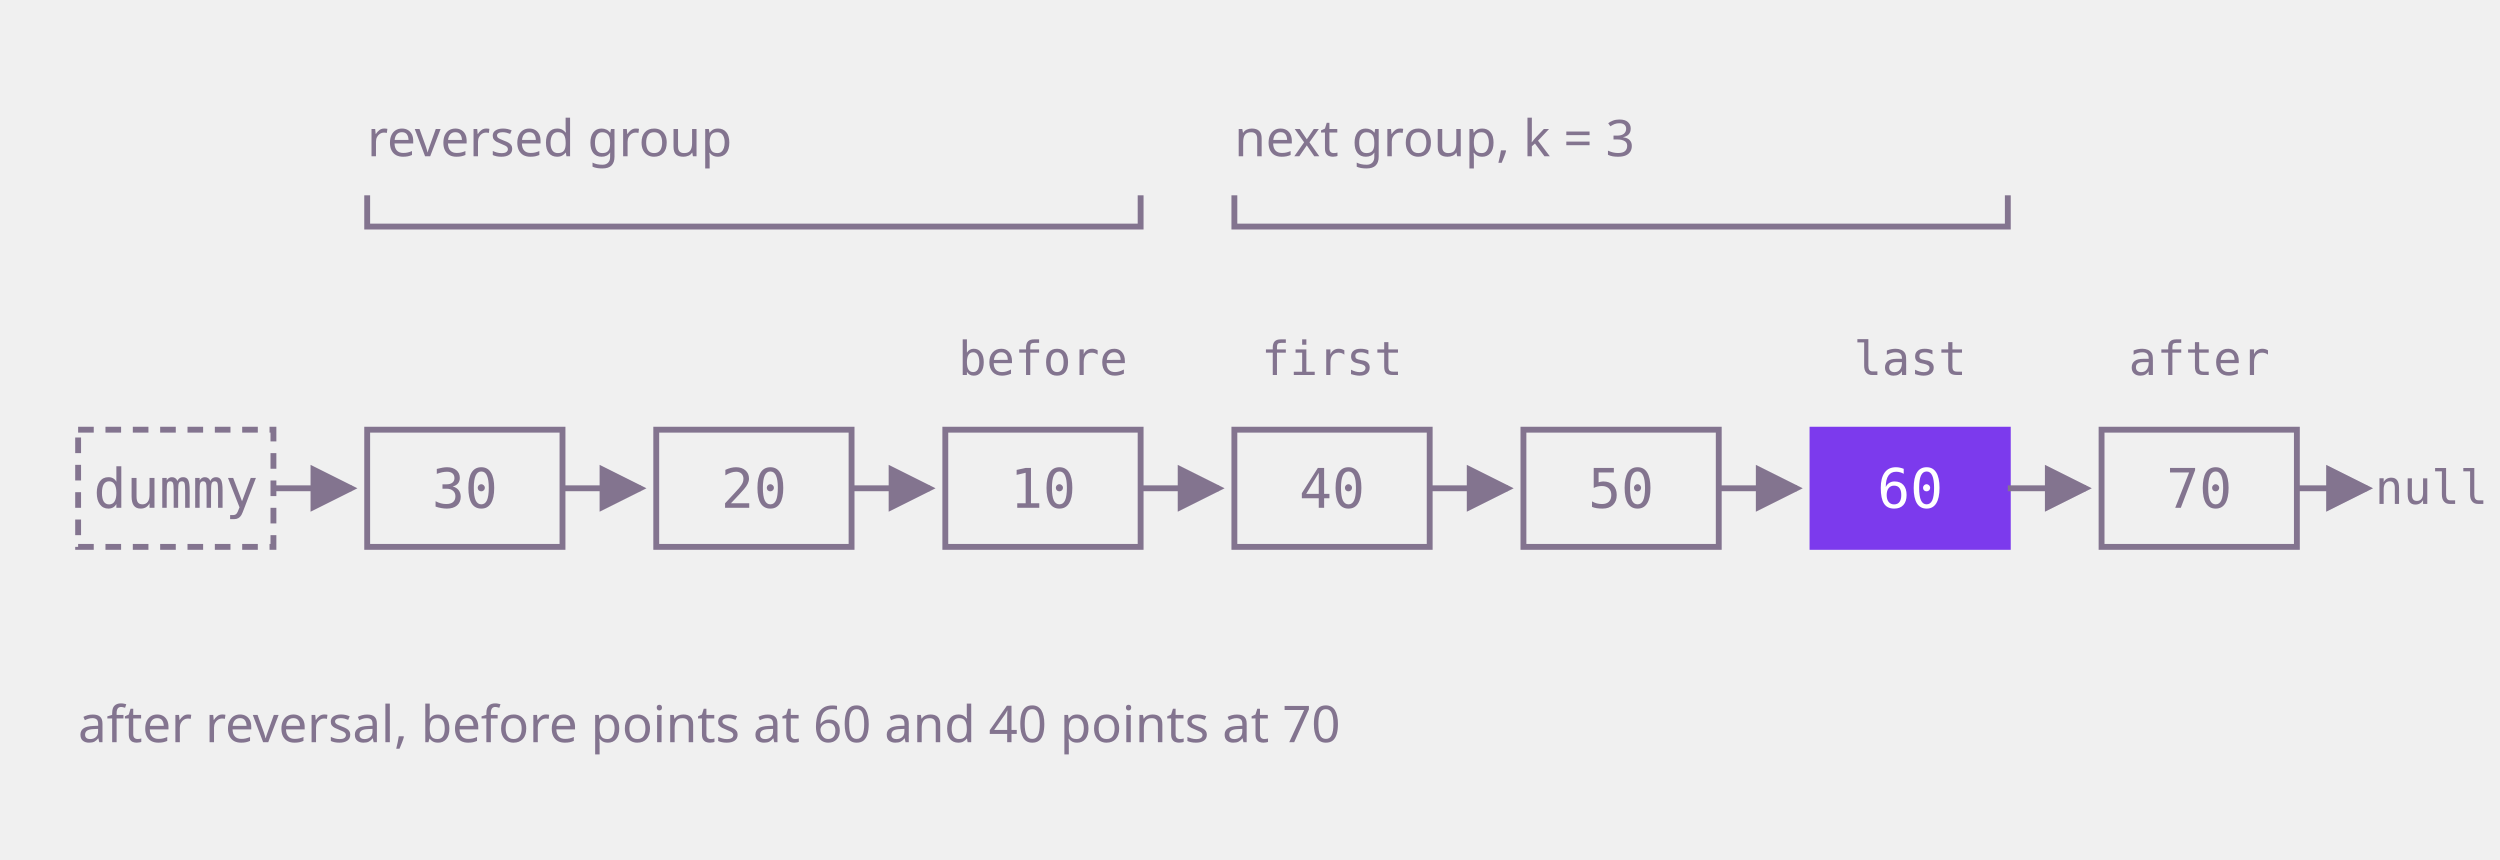
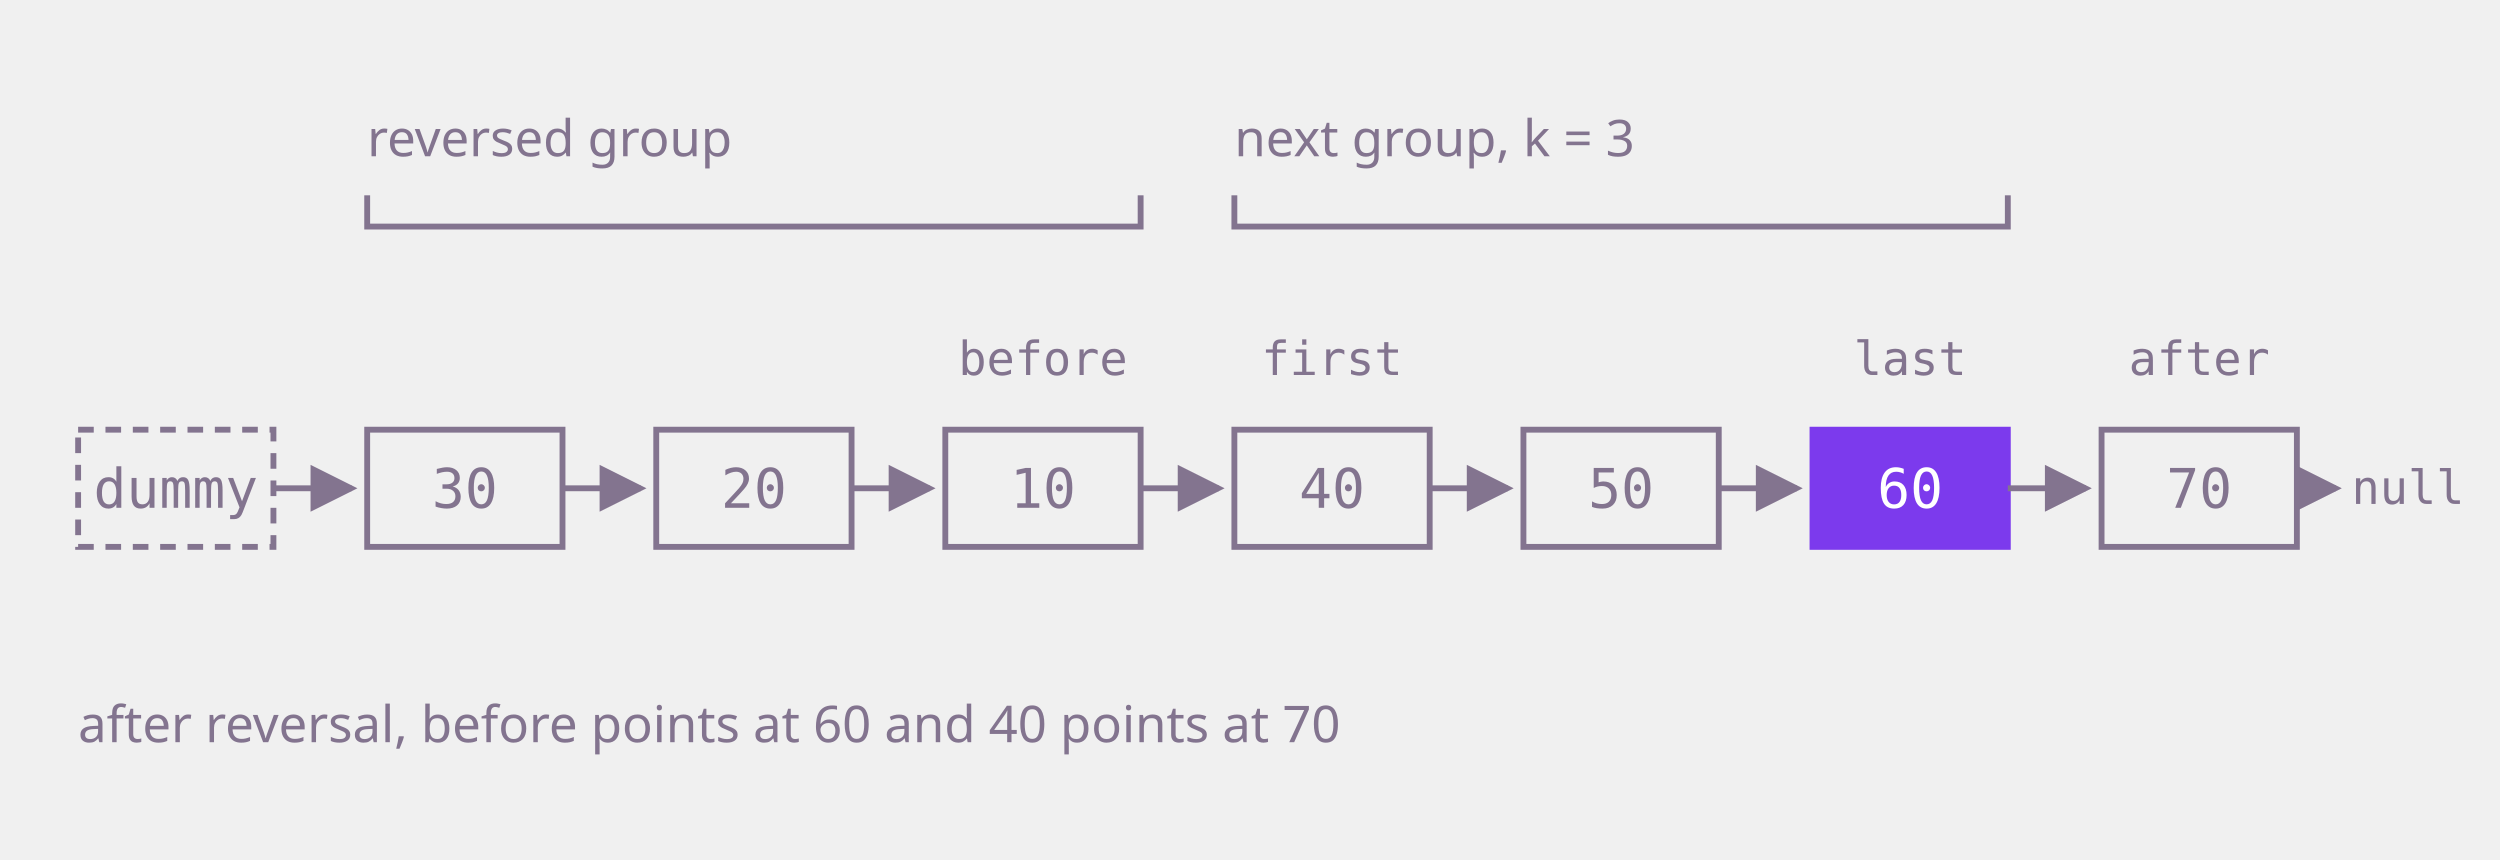
<svg xmlns="http://www.w3.org/2000/svg" viewBox="0 0 640 220" width="640" height="220" role="img">
  <defs>
    <marker id="a" markerWidth="8" markerHeight="8" refX="7" refY="4" orient="auto">
      <path d="M0,0 L8,4 L0,8 z" fill="#83748f" />
    </marker>
  </defs>
  <g font-family="Hanken Grotesk, Segoe UI, sans-serif" font-size="13" fill="#83748f">
    <text x="94" y="40">reversed group</text>
    <text x="316" y="40">next group, k = 3</text>
    <text x="20" y="190">after reversal, before points at 60 and 40 points at 70</text>
  </g>
  <g stroke="#83748f" stroke-width="1.5" fill="none">
    <path d="M 94 50 L 94 58 L 292 58 L 292 50" />
    <path d="M 316 50 L 316 58 L 514 58 L 514 50" />
  </g>
  <rect x="20" y="110" width="50" height="30" fill="none" stroke="#83748f" stroke-width="1.5" stroke-dasharray="4 3" />
  <rect x="94" y="110" width="50" height="30" fill="none" stroke="#83748f" stroke-width="1.5" />
  <rect x="168" y="110" width="50" height="30" fill="none" stroke="#83748f" stroke-width="1.5" />
  <rect x="242" y="110" width="50" height="30" fill="none" stroke="#83748f" stroke-width="1.5" />
  <rect x="316" y="110" width="50" height="30" fill="none" stroke="#83748f" stroke-width="1.5" />
  <rect x="390" y="110" width="50" height="30" fill="none" stroke="#83748f" stroke-width="1.5" />
  <rect x="464" y="110" width="50" height="30" fill="#7c3aed" stroke="#7c3aed" stroke-width="1.5" />
  <rect x="538" y="110" width="50" height="30" fill="none" stroke="#83748f" stroke-width="1.5" />
  <g stroke="#83748f" stroke-width="1.5" fill="none" marker-end="url(#a)">
    <path d="M 70 125 L 90 125" />
    <path d="M 144 125 L 164 125" />
    <path d="M 218 125 L 238 125" />
    <path d="M 292 125 L 312 125" />
    <path d="M 366 125 L 386 125" />
    <path d="M 440 125 L 460 125" />
    <path d="M 514 125 L 534 125" />
-     <path d="M 588 125 L 606 125" />
+     <path d="M 588 125 L 598 125" />
  </g>
  <g font-family="JetBrains Mono, Consolas, monospace" font-size="14" fill="#83748f" text-anchor="middle">
    <text x="45" y="130">dummy</text>
    <text x="119" y="130">30</text>
    <text x="193" y="130">20</text>
    <text x="267" y="130">10</text>
    <text x="341" y="130">40</text>
    <text x="415" y="130">50</text>
    <text x="489" y="130" fill="#ffffff">60</text>
    <text x="563" y="130">70</text>
  </g>
  <g font-family="JetBrains Mono, Consolas, monospace" font-size="12" fill="#83748f" text-anchor="middle">
    <text x="267" y="96">before</text>
    <text x="341" y="96">first</text>
    <text x="489" y="96">last</text>
    <text x="563" y="96">after</text>
  </g>
  <g font-family="JetBrains Mono, Consolas, monospace" font-size="12" fill="#83748f">
-     <text x="608" y="129">null</text>
+     <text x="602" y="129">null</text>
  </g>
</svg>
